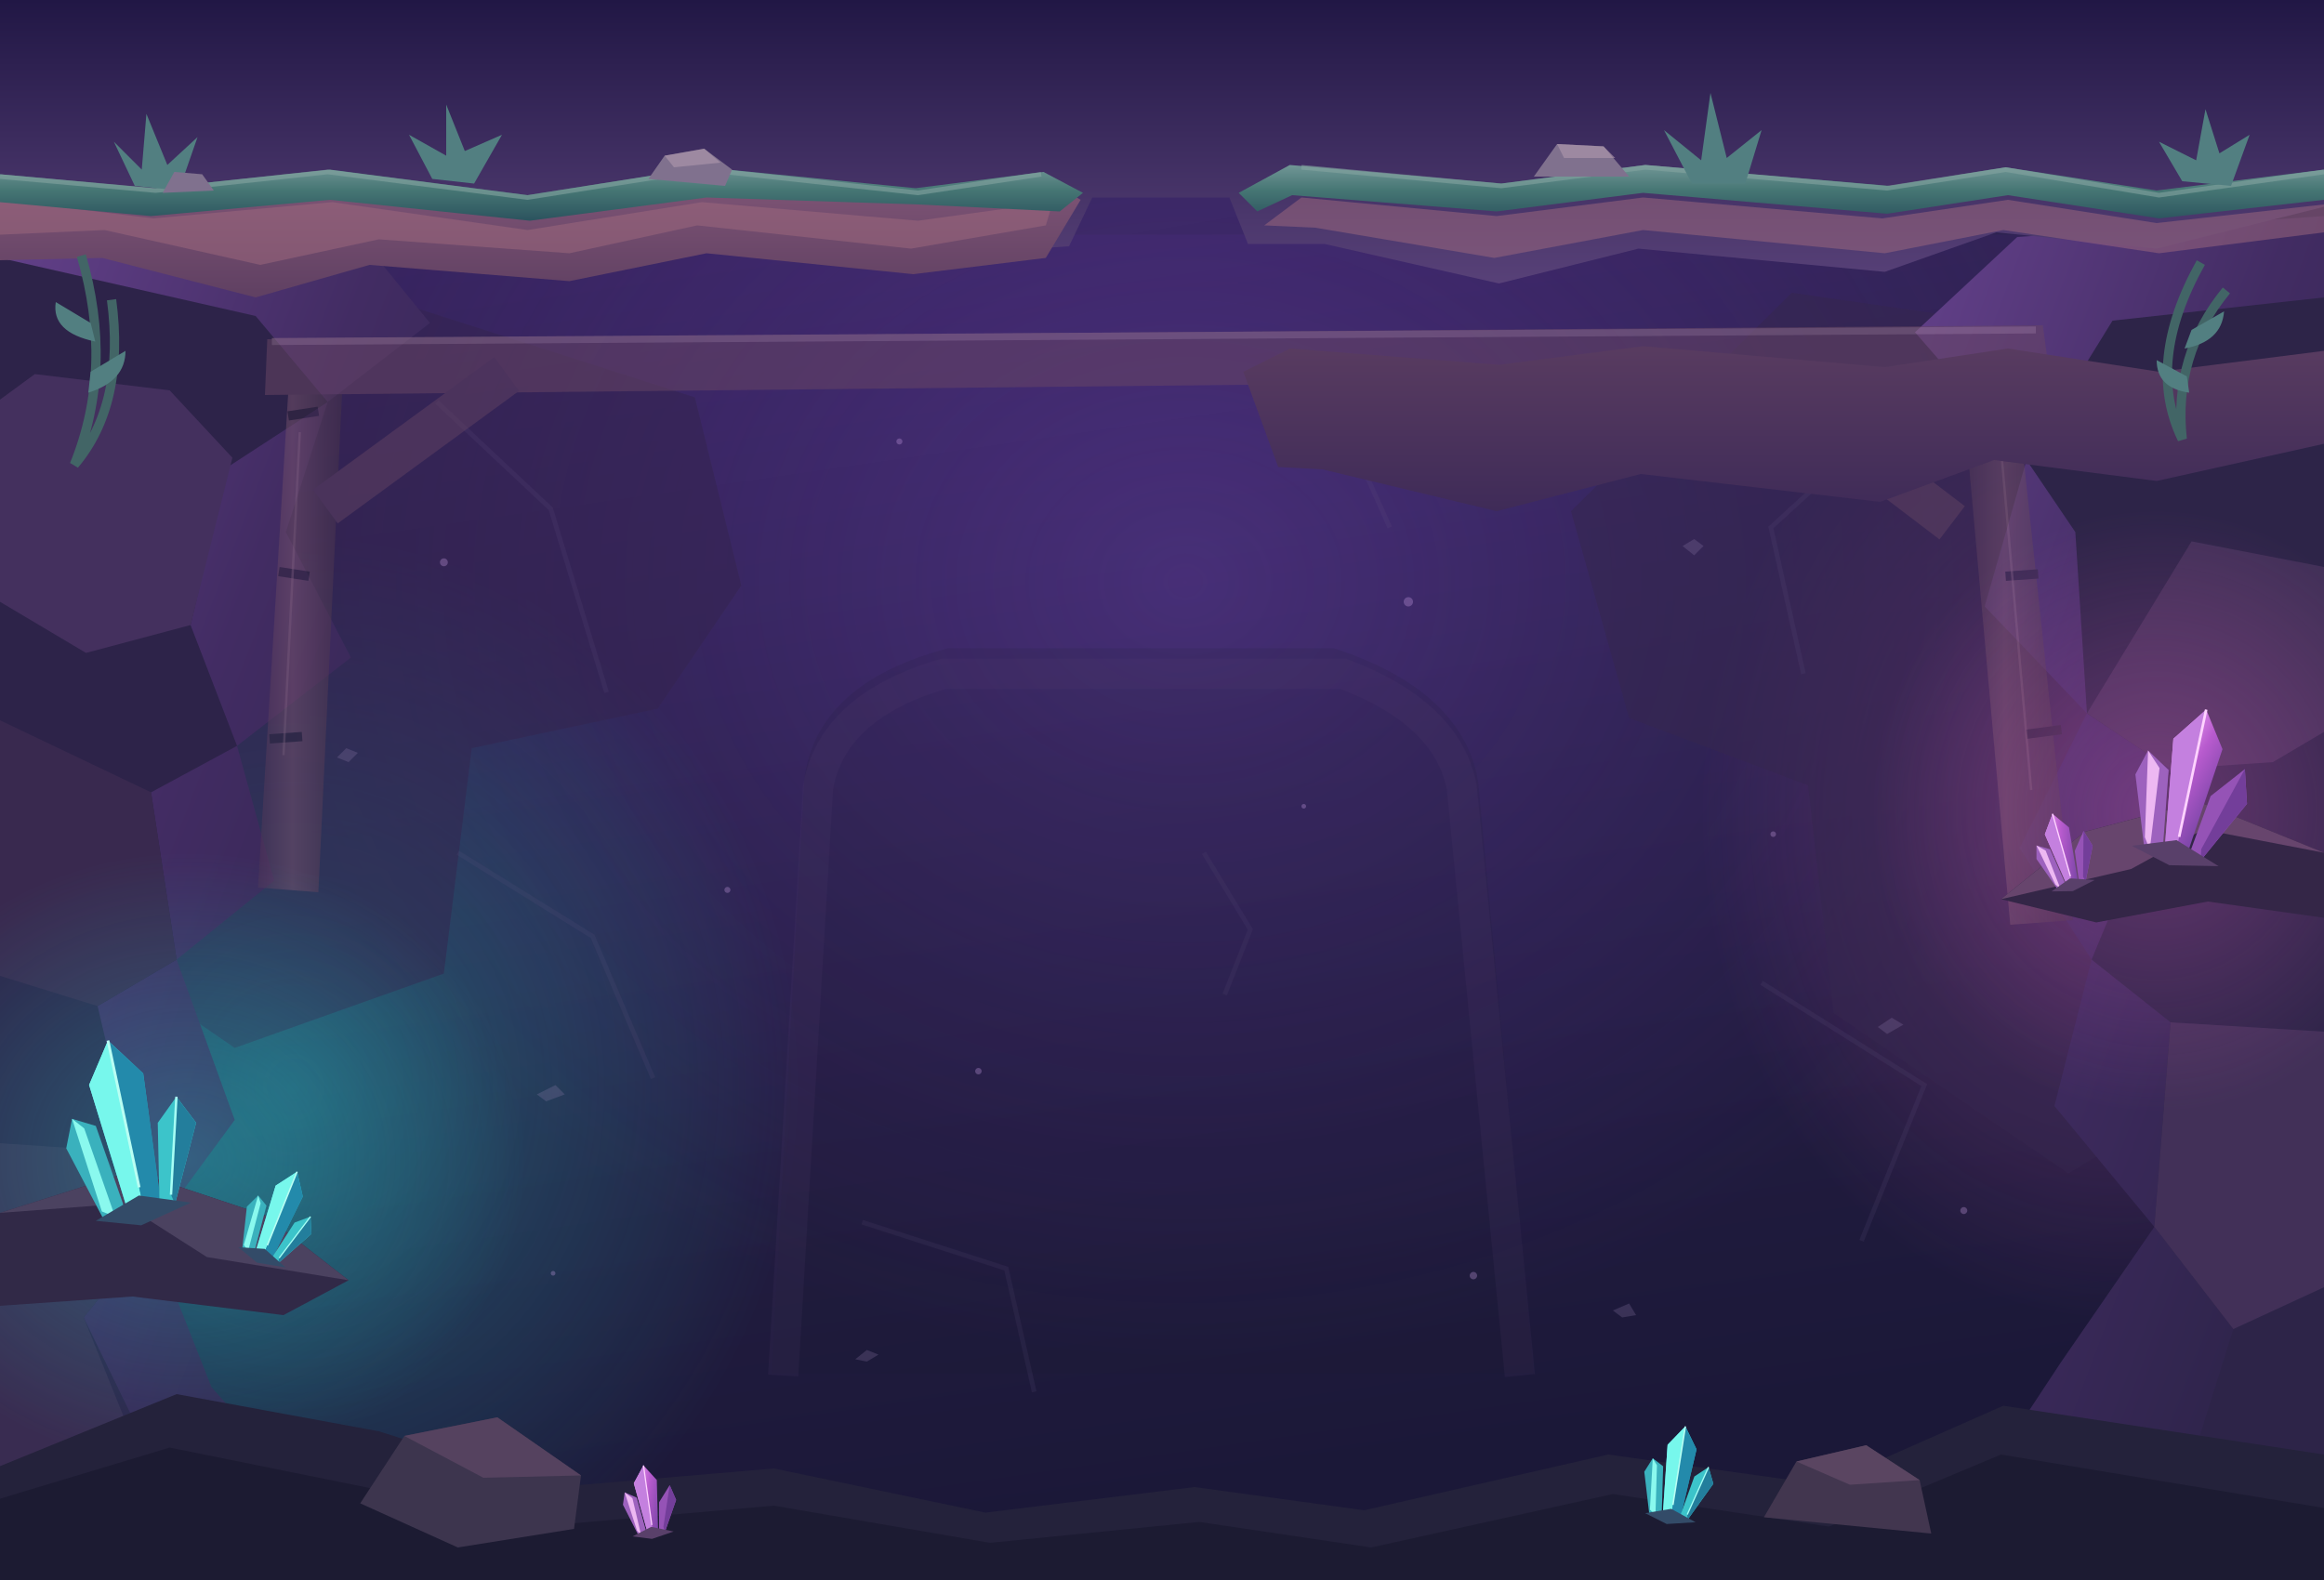
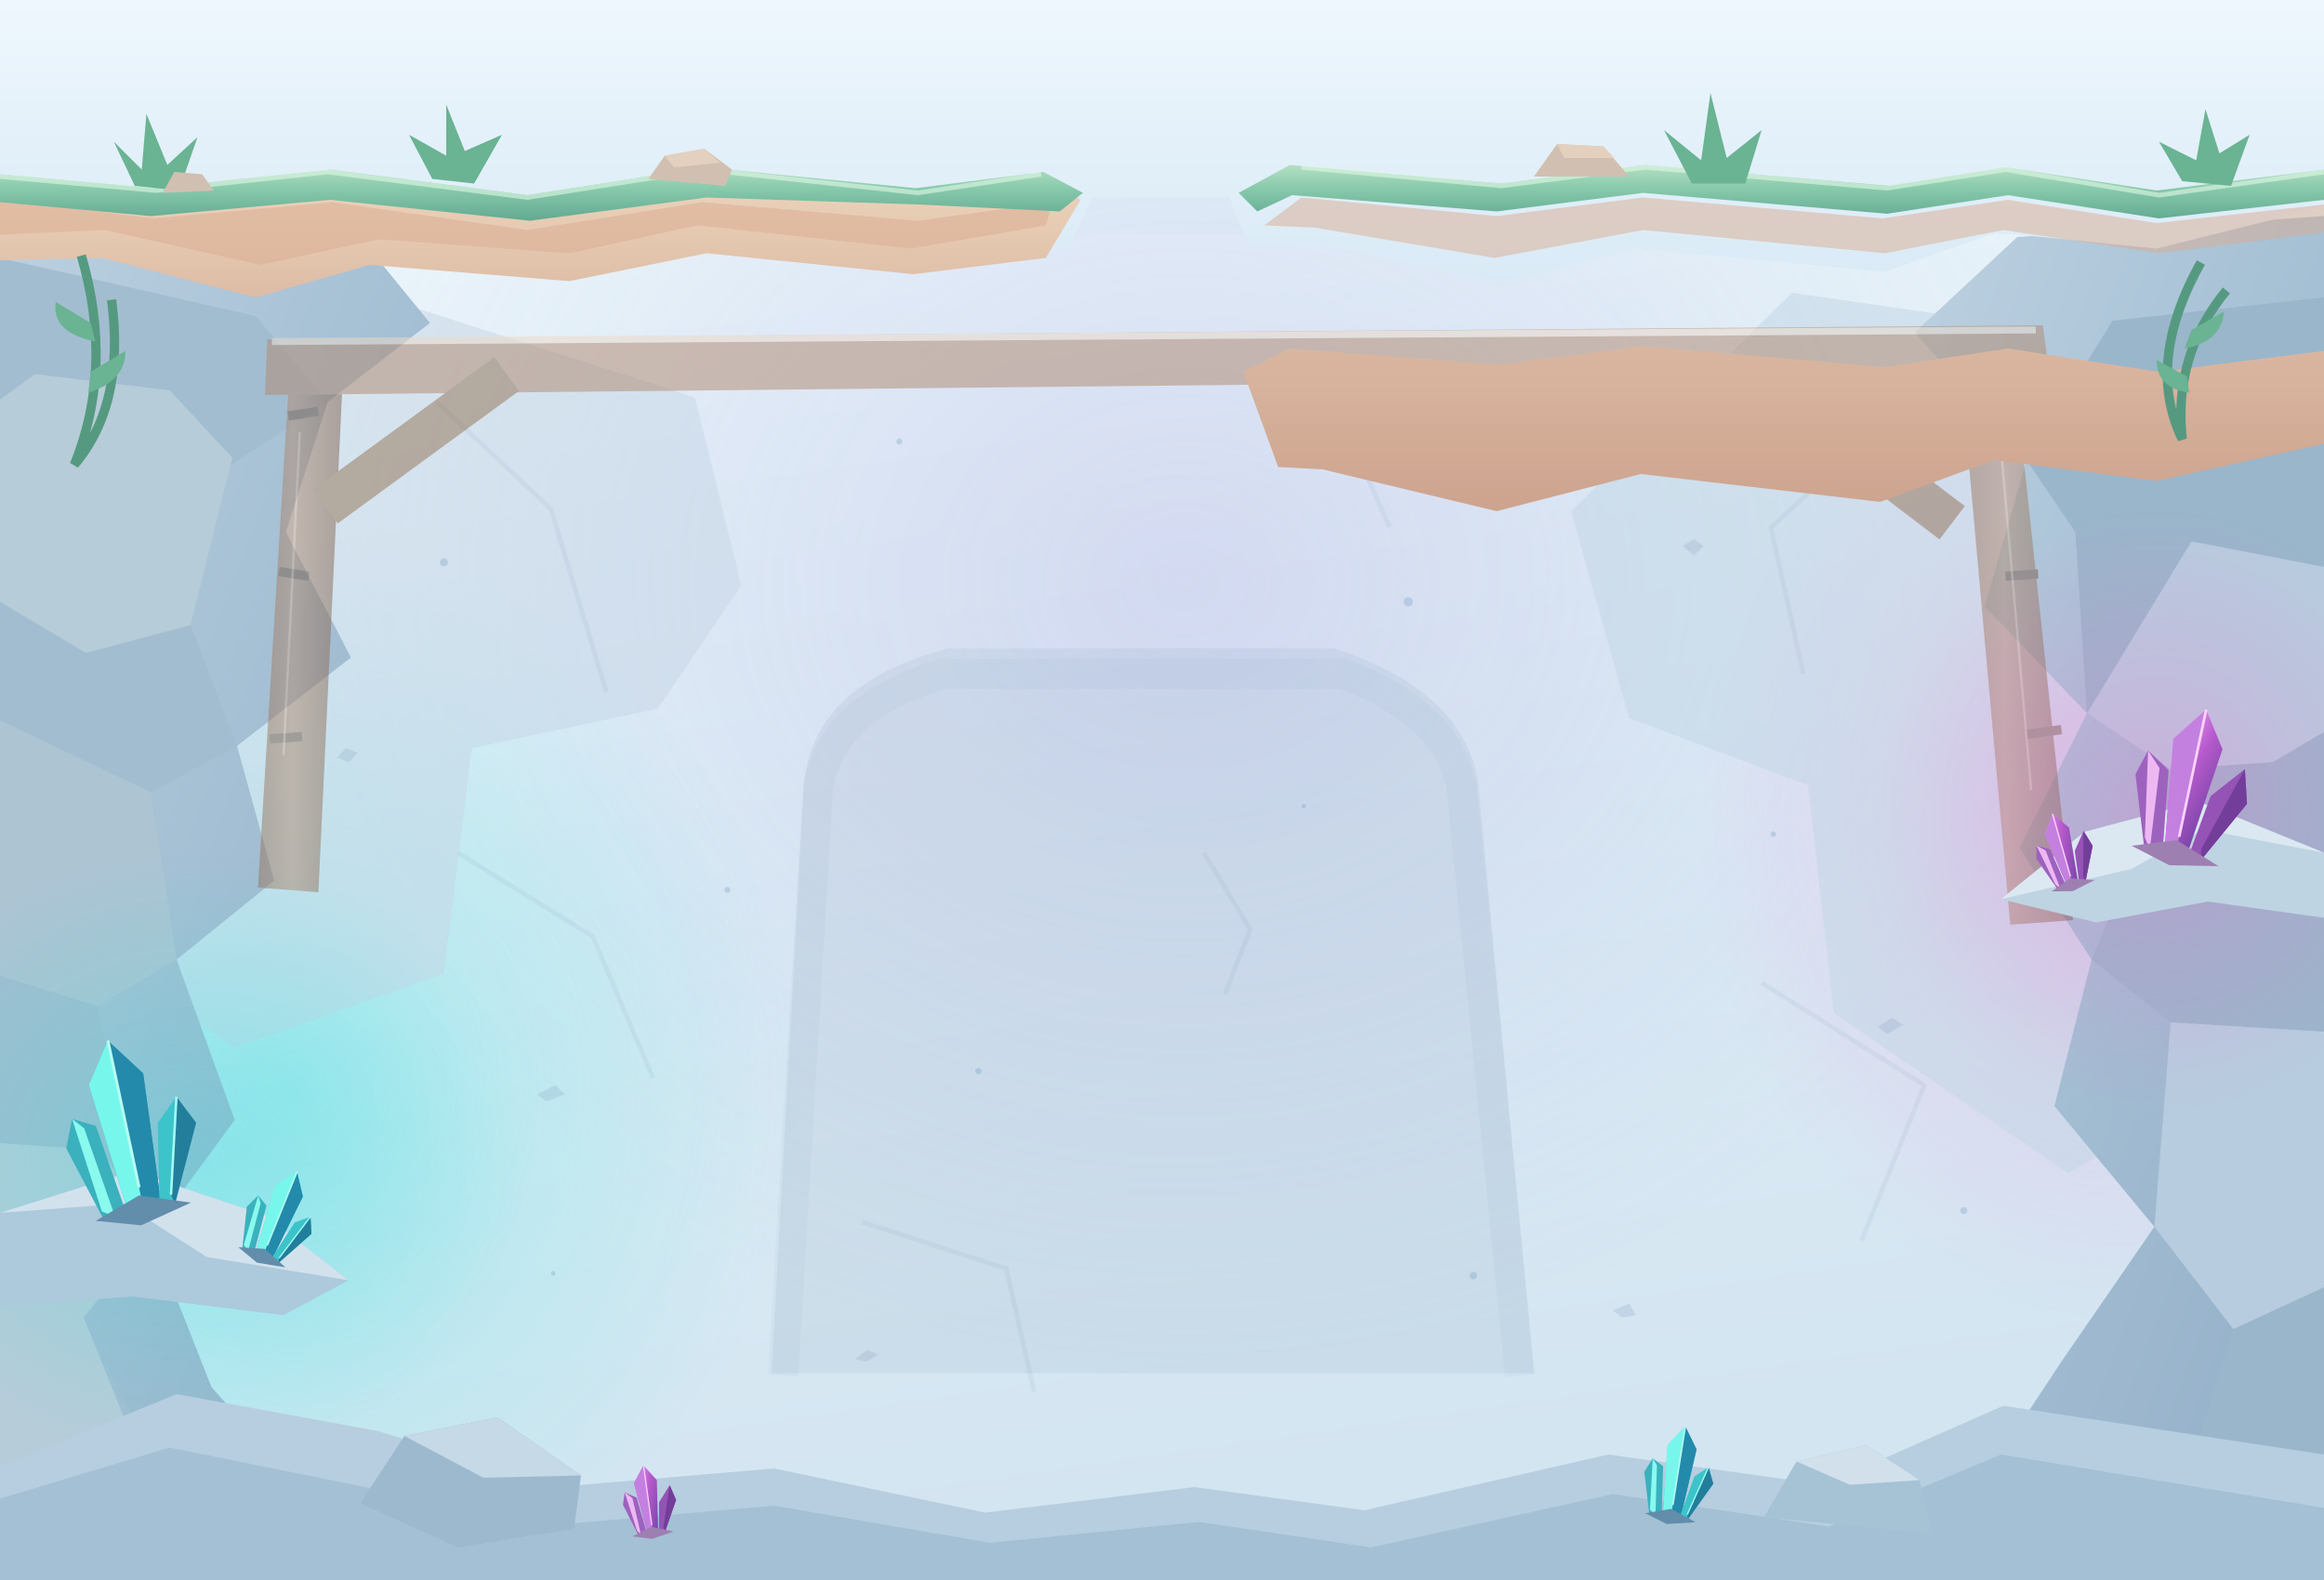
<svg xmlns="http://www.w3.org/2000/svg" width="1000" height="680" viewBox="0 0 1000 680">
  <defs>
    <linearGradient id="sky" x2="0" y2="1">
-       <stop stop-color="#211745" />
-       <stop offset="1" stop-color="#584178" />
+       <stop stop-color="#EEF7FD" />
+       <stop offset="1" stop-color="#D9EAF6" />
    </linearGradient>
    <linearGradient id="cave" x2=".25" y2="1">
-       <stop stop-color="#392562" />
-       <stop offset=".5" stop-color="#282047" />
-       <stop offset="1" stop-color="#1b1838" />
+       <stop stop-color="#ECF6FB" />
+       <stop offset=".5" stop-color="#DFEDF6" />
+       <stop offset="1" stop-color="#D3E5F1" />
    </linearGradient>
    <linearGradient id="rock" x2=".8" y2="1">
-       <stop stop-color="#64418b" />
-       <stop offset=".45" stop-color="#422c63" />
-       <stop offset="1" stop-color="#2b2347" />
+       <stop stop-color="#BCD1E1" />
+       <stop offset=".45" stop-color="#A7C1D5" />
+       <stop offset="1" stop-color="#94B0C9" />
    </linearGradient>
    <linearGradient id="rock2" x2="0" y2="1">
-       <stop stop-color="#815493" />
-       <stop offset="1" stop-color="#4d3267" />
+       <stop stop-color="#D8D4E8" />
+       <stop offset="1" stop-color="#B6C8DE" />
    </linearGradient>
    <linearGradient id="earth" x2="0" y2="1">
-       <stop stop-color="#815677" />
-       <stop offset=".35" stop-color="#614163" />
-       <stop offset="1" stop-color="#3f2b58" />
+       <stop stop-color="#EDD5BD" />
+       <stop offset=".35" stop-color="#DEBDA6" />
+       <stop offset="1" stop-color="#CDA38E" />
    </linearGradient>
    <linearGradient id="grass" x2="0" y2="1">
-       <stop stop-color="#719696" />
-       <stop offset=".45" stop-color="#467674" />
-       <stop offset="1" stop-color="#2b535e" />
+       <stop stop-color="#B4DFC3" />
+       <stop offset=".45" stop-color="#85C8AA" />
+       <stop offset="1" stop-color="#62A992" />
    </linearGradient>
    <linearGradient id="wood" x2="1" y2="0">
-       <stop stop-color="#4b3355" />
-       <stop offset=".4" stop-color="#75516d" />
-       <stop offset="1" stop-color="#423047" />
+       <stop stop-color="#95745E" />
+       <stop offset=".4" stop-color="#B18D75" />
+       <stop offset="1" stop-color="#7F624F" />
    </linearGradient>
    <radialGradient id="purple">
-       <stop stop-color="#9f5cff" stop-opacity=".23" />
-       <stop offset="1" stop-color="#7c3bda" stop-opacity="0" />
+       <stop stop-color="#9C8FD9" stop-opacity=".23" />
+       <stop offset="1" stop-color="#9DAADF" stop-opacity="0" />
    </radialGradient>
    <radialGradient id="cyan">
      <stop stop-color="#29dddc" stop-opacity=".3" />
      <stop offset="1" stop-color="#25e8db" stop-opacity="0" />
    </radialGradient>
    <radialGradient id="pink">
      <stop stop-color="#f967d2" stop-opacity=".28" />
      <stop offset="1" stop-color="#f967d2" stop-opacity="0" />
    </radialGradient>
    <linearGradient id="crystal" x2="1" y2="1">
      <stop stop-color="#8cffff" />
      <stop offset=".45" stop-color="#27c8d4" />
      <stop offset="1" stop-color="#247a9c" />
    </linearGradient>
    <linearGradient id="amethyst" x2="1" y2="1">
      <stop stop-color="#fab0ff" />
      <stop offset=".45" stop-color="#b85bce" />
      <stop offset="1" stop-color="#663e9a" />
    </linearGradient>
    <g id="crystals">
      <path d="m-21 0-11-39 6-14 11 6 6 47Z" fill="#3ab1bd" />
      <path d="m-26-53 5 49 6 4-6-47Z" fill="#8af9ee" />
      <path d="m-8 0-6-68 14-20 14 20-5 68Z" fill="url(#crystal)" />
      <path d="M0-88v88H-8l-6-68Z" fill="#77f7ec" />
      <path d="m0-88 14 20-5 68H0Z" fill="#238aab" />
      <path d="m0-88 0 76" fill="none" stroke="#b9fff3" stroke-width="1.4" />
      <path d="m8 0 8-42 12-11 7 15-19 38Z" fill="#3cc4ca" />
      <path d="m28-53-13 48 1 5 19-38Z" fill="#237e9c" />
      <path d="m28-53-13 48" fill="none" stroke="#a6fff5" stroke-width="1.2" />
-       <path d="m-25 0 24-8 25 9-27 6Z" fill="#334b68" />
+       <path d="m-25 0 24-8 25 9-27 6Z" fill="#628DAB" />
    </g>
    <g id="purpleCrystals">
      <path d="m-17 0-13-38 4-14 13 8 6 44Z" fill="#9d62be" />
      <path d="m-26-52 8 46 4 6-4-44Z" fill="#edb8f2" />
      <path d="m-6 0-8-61L0-80l13 19L6 0Z" fill="url(#amethyst)" />
      <path d="M0-80v80h-6l-8-61Z" fill="#c480df" />
      <path d="M0-80v70" stroke="#ffd3ff" stroke-width="1.4" />
      <path d="m7 0 5-35 15-18 5 18-18 35Z" fill="#9553b6" />
      <path d="m27-53-14 47 1 6 18-35Z" fill="#733e9a" />
-       <path d="m-24 0 23-8 25 9-26 5Z" fill="#59406a" />
+       <path d="m-24 0 23-8 25 9-26 5Z" fill="#9D80B1" />
    </g>
  </defs>
  <rect width="1000" height="680" fill="url(#cave)" />
  <path d="M0 101h1000v579H0Z" fill="url(#cave)" />
  <ellipse cx="510" cy="250" rx="400" ry="340" fill="url(#purple)" />
  <ellipse cx="126" cy="468" rx="220" ry="240" fill="url(#cyan)" />
  <ellipse cx="911" cy="350" rx="180" ry="220" fill="url(#pink)" />
-   <path d="M36 161 171 130 299 171 319 252 283 305 203 322 191 419 101 451 50 416Z" fill="#34244e" opacity=".5" />
-   <path d="m771 126-95 94 25 89 77 29 11 98 101 69 73-44 37-302Z" fill="#35264e" opacity=".55" />
-   <path d="M188 173 237 219 261 298m-64 69 58 36 26 61M809 184l-47 43 14 63m-18 133 70 44-27 67M371 526l62 20 12 53m167-438-31 28 17 38M518 367l20 33-11 28" stroke="#625080" stroke-width="2" opacity=".16" fill="none" />
-   <path d="m332 591 14-255q5-42 62-57h166q55 18 62 57l24 255Z" fill="#17182e" opacity=".12" />
-   <path d="m337 592 15-253q6-35 54-49h172q45 17 51 49l25 253" fill="none" stroke="#5d4274" stroke-width="13" opacity=".12" />
+   <path d="M36 161 171 130 299 171 319 252 283 305 203 322 191 419 101 451 50 416Z" fill="#C5D6E5" opacity=".5" />
+   <path d="m771 126-95 94 25 89 77 29 11 98 101 69 73-44 37-302Z" fill="#C3D7E6" opacity=".55" />
+   <path d="M188 173 237 219 261 298m-64 69 58 36 26 61M809 184l-47 43 14 63m-18 133 70 44-27 67M371 526l62 20 12 53m167-438-31 28 17 38M518 367l20 33-11 28" stroke="#95AEC6" stroke-width="2" opacity=".16" fill="none" />
+   <path d="m332 591 14-255q5-42 62-57h166q55 18 62 57l24 255Z" fill="#7591AB" opacity=".12" />
+   <path d="m337 592 15-253q6-35 54-49h172q45 17 51 49l25 253" fill="none" stroke="#99B4CA" stroke-width="13" opacity=".12" />
  <path d="M0 89 154 101 185 139 141 173 123 229 151 283 102 321 118 379 76 413 101 482 65 531 91 597 165 680H0Z" fill="url(#rock)" />
-   <path d="m0 111 110 25 31 37-43 28-16 68 20 52-37 20 11 72-34 20 23 98-29 36 55 113H0Z" fill="#2d2349" />
-   <path d="m15 161 58 7 27 29-18 72-45 12-37-22V172Z" fill="#44305e" />
-   <path d="m0 310 65 31 11 72-34 20-42-13Z" fill="#39294f" />
-   <path d="m0 492 44 3 21 36-29 36 27 67L0 645Z" fill="#392c51" />
+   <path d="m0 111 110 25 31 37-43 28-16 68 20 52-37 20 11 72-34 20 23 98-29 36 55 113H0Z" fill="#A3BDD0" />
+   <path d="m15 161 58 7 27 29-18 72-45 12-37-22V172Z" fill="#B6CCD9" />
+   <path d="m0 310 65 31 11 72-34 20-42-13Z" fill="#ADC4D3" />
+   <path d="m0 492 44 3 21 36-29 36 27 67L0 645Z" fill="#B7CCD9" />
  <path d="M1000 93 868 102 824 143 872 198 854 261 898 307 869 365 900 413 884 476 927 528 887 586 825 680h175Z" fill="url(#rock)" />
-   <path d="m1000 128-91 10-37 60 21 31 5 78 36 24-34 82 34 27-7 88 34 44-34 108h73Z" fill="#2d2448" />
-   <path d="m1000 244-57-11-45 74 36 24 44-3 22-13Zm0 200-66-4-7 88 34 44 39-18Z" fill="#423058" />
+   <path d="m1000 128-91 10-37 60 21 31 5 78 36 24-34 82 34 27-7 88 34 44-34 108h73Z" fill="#9AB6CB" />
+   <path d="m1000 244-57-11-45 74 36 24 44-3 22-13Zm0 200-66-4-7 88 34 44 39-18Z" fill="#B7CCDE" />
  <g opacity=".52">
    <path d="m125 153 23-1-11 232-26-2Z" fill="url(#wood)" />
    <path d="m843 153 23 0 26 243-27 2Z" fill="url(#wood)" />
-     <path d="m115 146 764-6 3 22-768 8Z" fill="#674563" />
-     <path d="m117 147 759-5" stroke="#92708b" stroke-width="3" />
-     <path d="m140 218 78-57m622 64-84-64" stroke="#5f4161" stroke-width="18" />
-     <path d="m124 179 13-2m-17 69 13 2m-17 70 14-1m726-136 14-1m-7 68 14-1m-5 69 15-2" stroke="#30253d" stroke-width="4" />
-     <path d="m129 186-7 139m739-132 13 147" stroke="#b4899a" stroke-width="1" opacity=".4" />
+     <path d="m115 146 764-6 3 22-768 8Z" fill="#B18B71" />
+     <path d="m117 147 759-5" stroke="#EBD9C7" stroke-width="3" />
+     <path d="m140 218 78-57m622 64-84-64" stroke="#947459" stroke-width="18" />
+     <path d="m124 179 13-2m-17 69 13 2m-17 70 14-1m726-136 14-1m-7 68 14-1m-5 69 15-2" stroke="#795F4D" stroke-width="4" />
+     <path d="m129 186-7 139m739-132 13 147" stroke="#F9E6D0" stroke-width="1" opacity=".4" />
  </g>
  <path d="M0 0h1000v89l-72 18-69-7-48 17-106-10-60 15-75-17h-33l-8-20h-59l-10 21-61 4-86-8-68 12-79-8-57 13-65-17-48 3Z" fill="url(#sky)" />
  <path d="M0 76 66 83 142 75 228 86 303 74 394 83 448 76 465 86 450 111 393 118 304 109 245 121 159 114 110 128 44 111 0 112Zm535 84 20-10 90 7 62-8 104 9 53-8 65 10 71-9v40l-72 16-70-9-49 18-103-12-62 16-75-18-19-1Z" fill="url(#earth)" />
-   <path d="m0 86 66 8 77-7 84 12 75-12 93 8 58-8-3 10-58 10-92-10-55 12-82-6-51 11-67-15L0 101Zm544 11 16-12 84 8 63-8 103 9 54-8 64 10 72-8v12l-71 9-67-10-51 10-104-10-64 12-77-13Z" fill="#9f697d" opacity=".5" />
+   <path d="m0 86 66 8 77-7 84 12 75-12 93 8 58-8-3 10-58 10-92-10-55 12-82-6-51 11-67-15L0 101Zm544 11 16-12 84 8 63-8 103 9 54-8 64 10 72-8v12l-71 9-67-10-51 10-104-10-64 12-77-13Z" fill="#D9AC92" opacity=".5" />
  <path d="m0 75 66 6 76-8 85 11 76-12 91 9 55-7 17 9-10 8-61-3-91-3-76 10-86-9-77 7L0 87Zm533 8 22-12 91 8 62-8 105 9 50-8 65 10 72-9v13l-71 8-65-10-52 8-105-9-63 8-88-7-15 7Z" fill="url(#grass)" />
-   <path d="m0 76 67 6 74-8 86 11 76-12 92 10 53-8m112-3 86 8 62-8 104 9 51-8 66 11 71-10" fill="none" stroke="#83a4a0" stroke-width="2" opacity=".6" />
-   <g fill="#527f81">
+   <path d="m0 76 67 6 74-8 86 11 76-12 92 10 53-8m112-3 86 8 62-8 104 9 51-8 66 11 71-10" fill="none" stroke="#E0F8E5" stroke-width="2" opacity=".6" />
+   <g fill="#6AB393">
    <path d="m58 80-9-19 12 12 2-24 9 22 13-12-8 23Zm128-3-10-19 16 9 0-22 8 20 16-7-12 21Zm542 2-12-23 16 13 4-29 7 28 15-12-7 23Zm211-1-10-17 16 8 4-22 6 19 13-8-8 22Z" />
-     <path d="M35 110q14 48-3 90 22-26 16-71m899-16q-24 43-8 76-4-36 19-64" fill="none" stroke="#426566" stroke-width="4" />
+     <path d="M35 110q14 48-3 90 22-26 16-71m899-16q-24 43-8 76-4-36 19-64" fill="none" stroke="#559A80" stroke-width="4" />
    <path d="m39 139-15-9q-2 13 17 17m-2 13 15-9q0 13-16 18m905-27 14-8q-1 13-17 16m1 12-13-7q0 12 14 14" />
  </g>
-   <g fill="#80718e">
+   <g fill="#D1C0B1">
    <path d="m279 77 7-10 17-3 12 9-3 7Z" />
    <path d="m660 76 10-14 20 1 11 13Z" />
    <path d="m70 83 5-9 12 1 5 7Z" />
  </g>
-   <g fill="#b099ad" opacity=".6">
+   <g fill="#F0DAC7" opacity=".6">
    <path d="m286 67 17-3 7 6-20 2Z" />
    <path d="m670 62 20 1 5 5-22 0Z" />
  </g>
  <ellipse cx="81" cy="499" rx="145" ry="133" fill="url(#cyan)" />
  <ellipse cx="928" cy="349" rx="123" ry="130" fill="url(#pink)" />
-   <path d="m0 522 57-18 57 19 36 28-28 15-65-8-57 4Z" fill="#312947" />
-   <path d="m0 522 57-18 57 19 36 28-61-10-36-23Z" fill="#4b4260" />
+   <path d="m0 522 57-18 57 19 36 28-28 15-65-8-57 4Z" fill="#ADC9DC" />
+   <path d="m0 522 57-18 57 19 36 28-61-10-36-23Z" fill="#D1E2ED" />
  <use href="#crystals" transform="translate(62 521) scale(.85) rotate(-12)" />
  <use href="#crystals" transform="translate(113 541) scale(.45) rotate(22)" />
-   <path d="m1000 367-54-22-49 13-36 29 41 10 48-9 50 7Z" fill="#342647" />
-   <path d="m1000 367-54-22-49 13-36 29 56-13 31-17Z" fill="#67456d" />
+   <path d="m1000 367-54-22-49 13-36 29 41 10 48-9 50 7Z" fill="#BED4E2" />
+   <path d="m1000 367-54-22-49 13-36 29 56-13 31-17Z" fill="#DCE8F1" />
  <use href="#purpleCrystals" transform="translate(936 368) scale(.8) rotate(12)" />
  <use href="#purpleCrystals" transform="translate(892 381) scale(.4) rotate(-16)" />
-   <path d="m0 631 76-31 87 16 76 24 94-8 91 19 90-11 73 10 105-24 93 13 77-34 138 21v54H0Z" fill="#24223b" />
-   <path d="m0 645 73-22 89 18 80 15 91-8 93 16 90-9 74 11 104-23 93 14 74-31 139 23v31H0Z" fill="#1c1b32" />
-   <path d="m155 647 19-29 40-8 36 25-3 23-50 8Z" fill="#3d354e" />
-   <path d="m174 618 40-8 36 25-42 1Z" fill="#55425f" />
-   <path d="m759 653 14-24 30-7 23 15 5 23Z" fill="#42364f" />
-   <path d="m773 629 30-7 23 15-30 2Z" fill="#5a4561" />
+   <path d="m0 631 76-31 87 16 76 24 94-8 91 19 90-11 73 10 105-24 93 13 77-34 138 21v54H0Z" fill="#B6CEDF" />
+   <path d="m0 645 73-22 89 18 80 15 91-8 93 16 90-9 74 11 104-23 93 14 74-31 139 23v31H0Z" fill="#A4C0D4" />
+   <path d="m155 647 19-29 40-8 36 25-3 23-50 8Z" fill="#9DB9CE" />
+   <path d="m174 618 40-8 36 25-42 1Z" fill="#C6D9E7" />
+   <path d="m759 653 14-24 30-7 23 15 5 23Z" fill="#A6C3D5" />
+   <path d="m773 629 30-7 23 15-30 2Z" fill="#D2E0EB" />
  <use href="#purpleCrystals" transform="translate(281 660) scale(.37) rotate(-8)" />
  <use href="#crystals" transform="translate(719 653) scale(.45) rotate(9)" />
-   <g fill="#d0a5ec" opacity=".3">
+   <g fill="#6F9ABE" opacity=".3">
    <circle cx="191" cy="242" r="1.7" />
    <circle cx="313" cy="383" r="1.3" />
    <circle cx="387" cy="190" r="1.3" />
    <circle cx="606" cy="259" r="2" />
    <circle cx="763" cy="359" r="1.2" />
    <circle cx="421" cy="461" r="1.4" />
    <circle cx="634" cy="549" r="1.6" />
    <circle cx="238" cy="548" r="1" />
    <circle cx="845" cy="521" r="1.5" />
    <circle cx="561" cy="347" r="1" />
  </g>
-   <g fill="#9f8abb" opacity=".22">
+   <g fill="#7F9DB9" opacity=".22">
    <path d="m145 326 4-4 5 2-4 4Zm86 145 8-4 4 4-8 3Zm493-236 5-3 4 3-4 4Zm-30 329 7-3 3 5-6 1Zm-326 21 5-4 5 2-5 3Zm440-143 6-4 5 3-7 4Z" />
  </g>
</svg>
